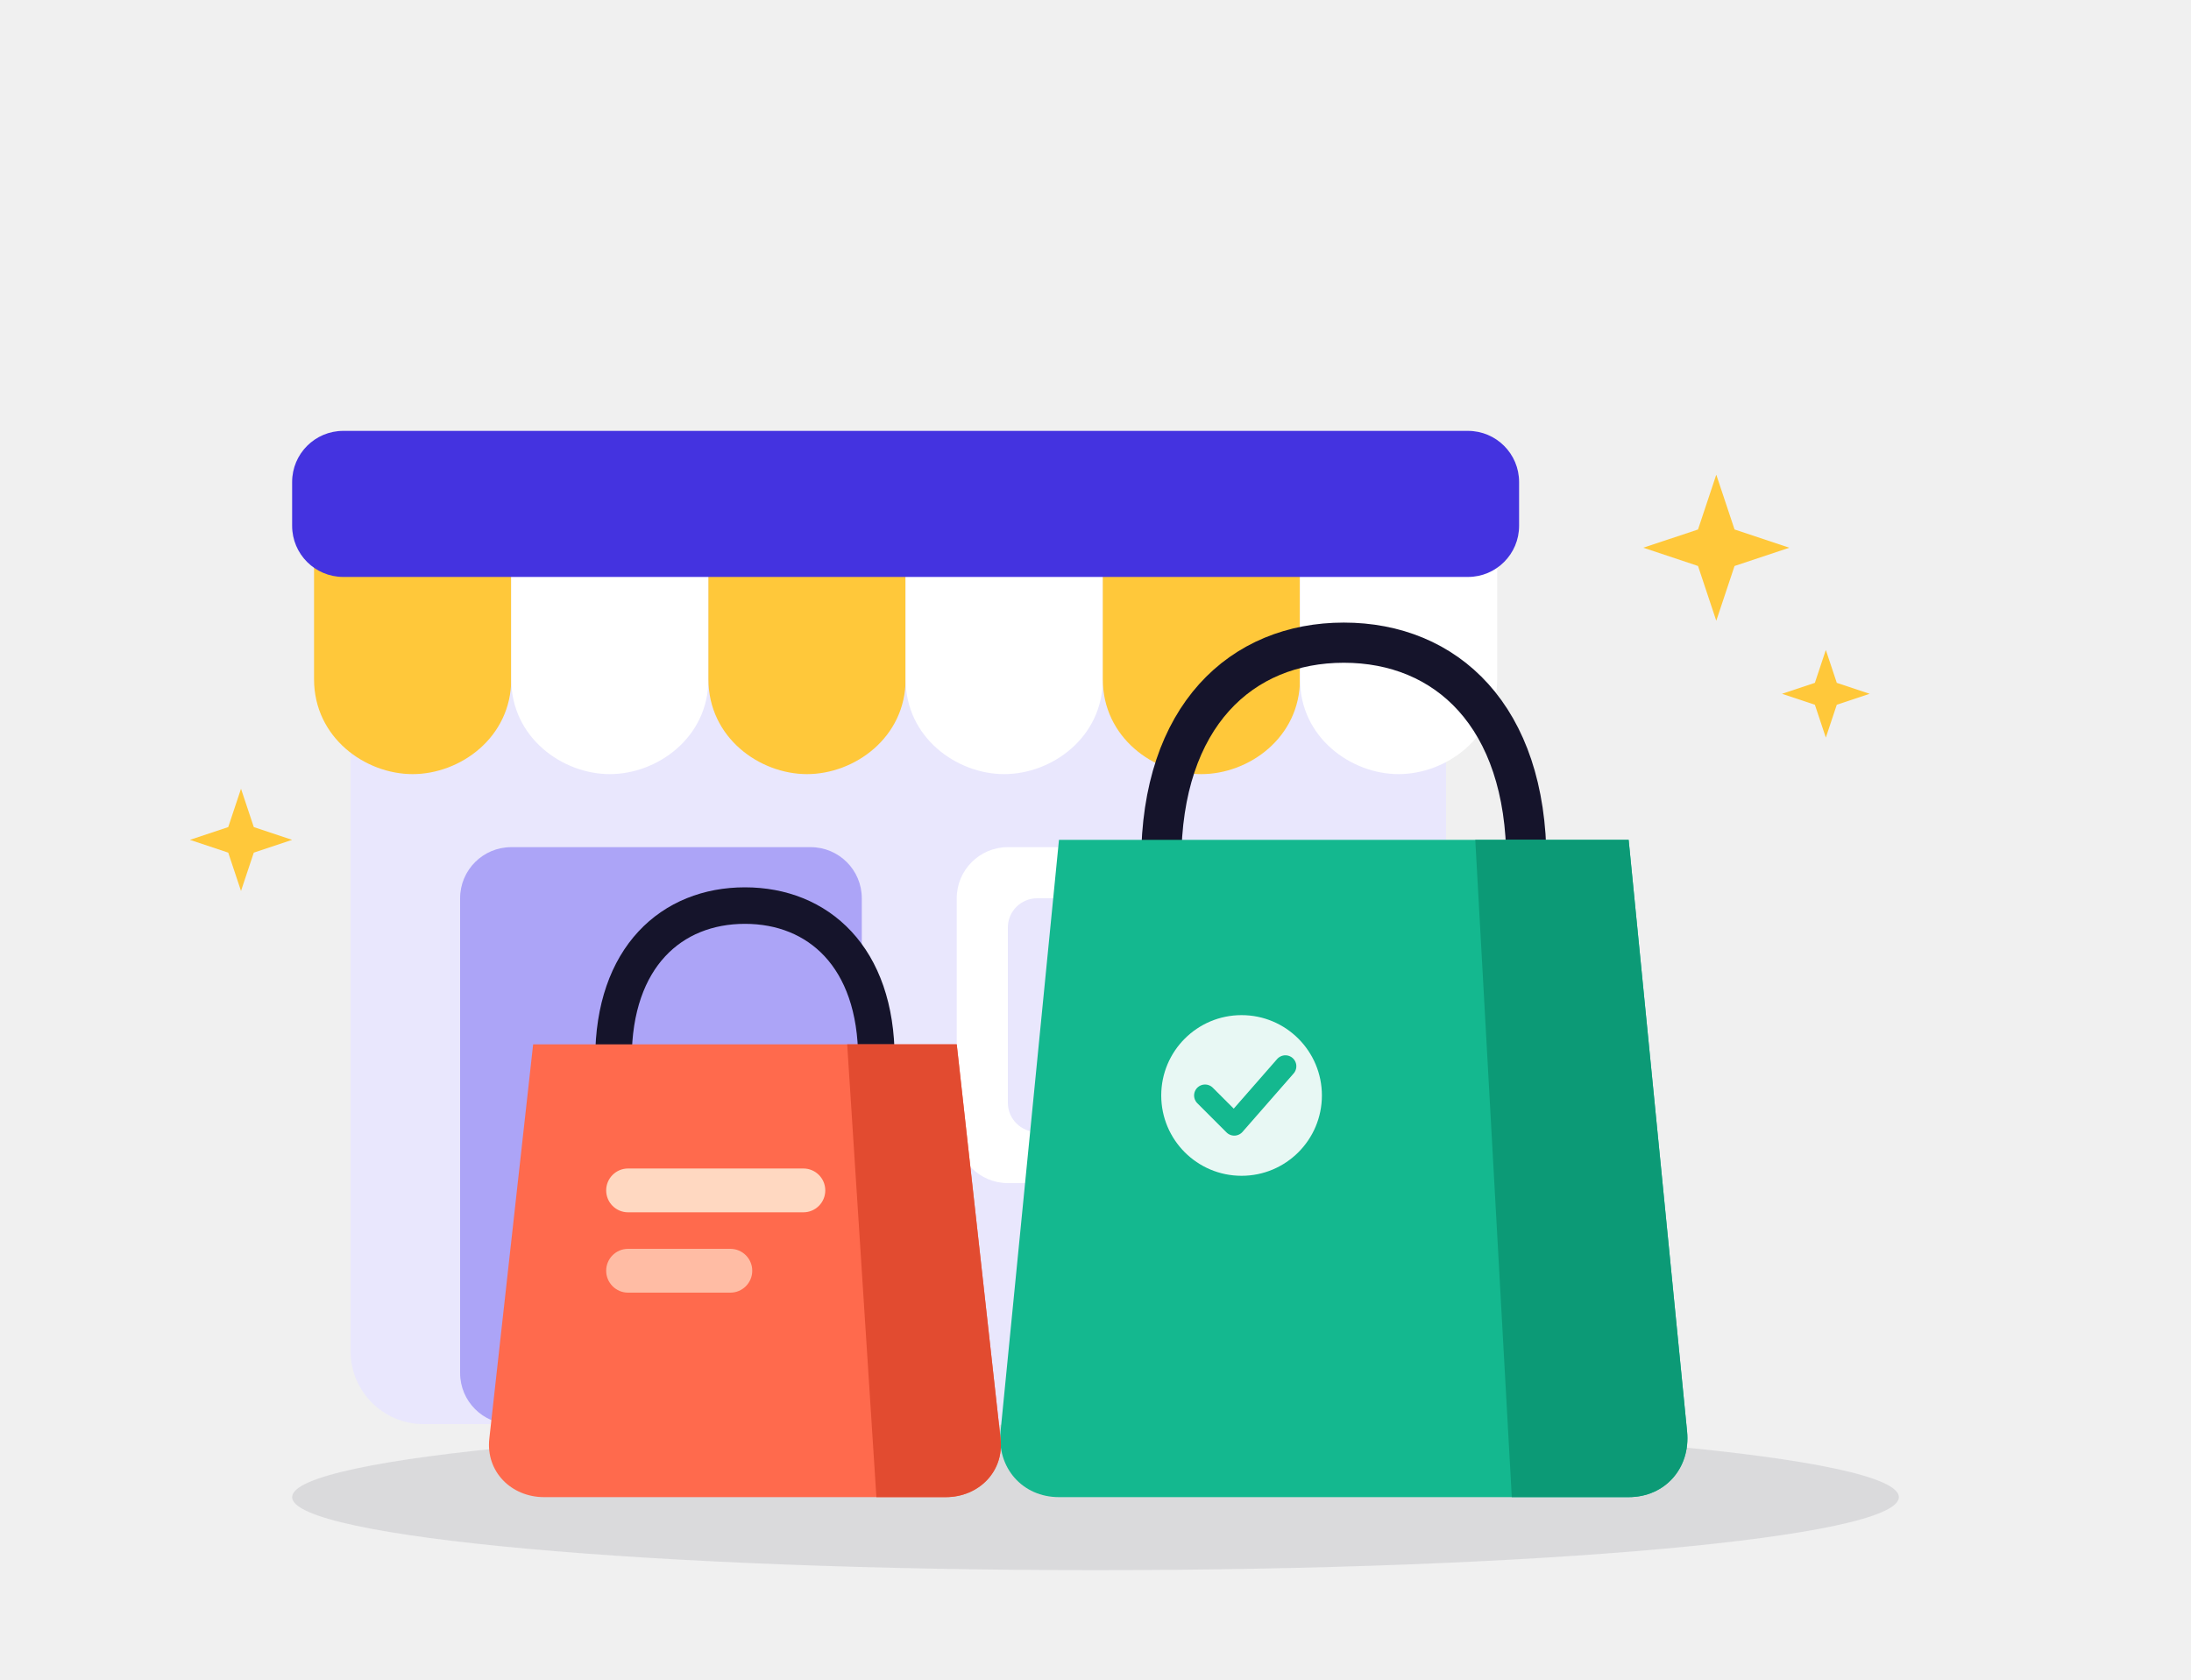
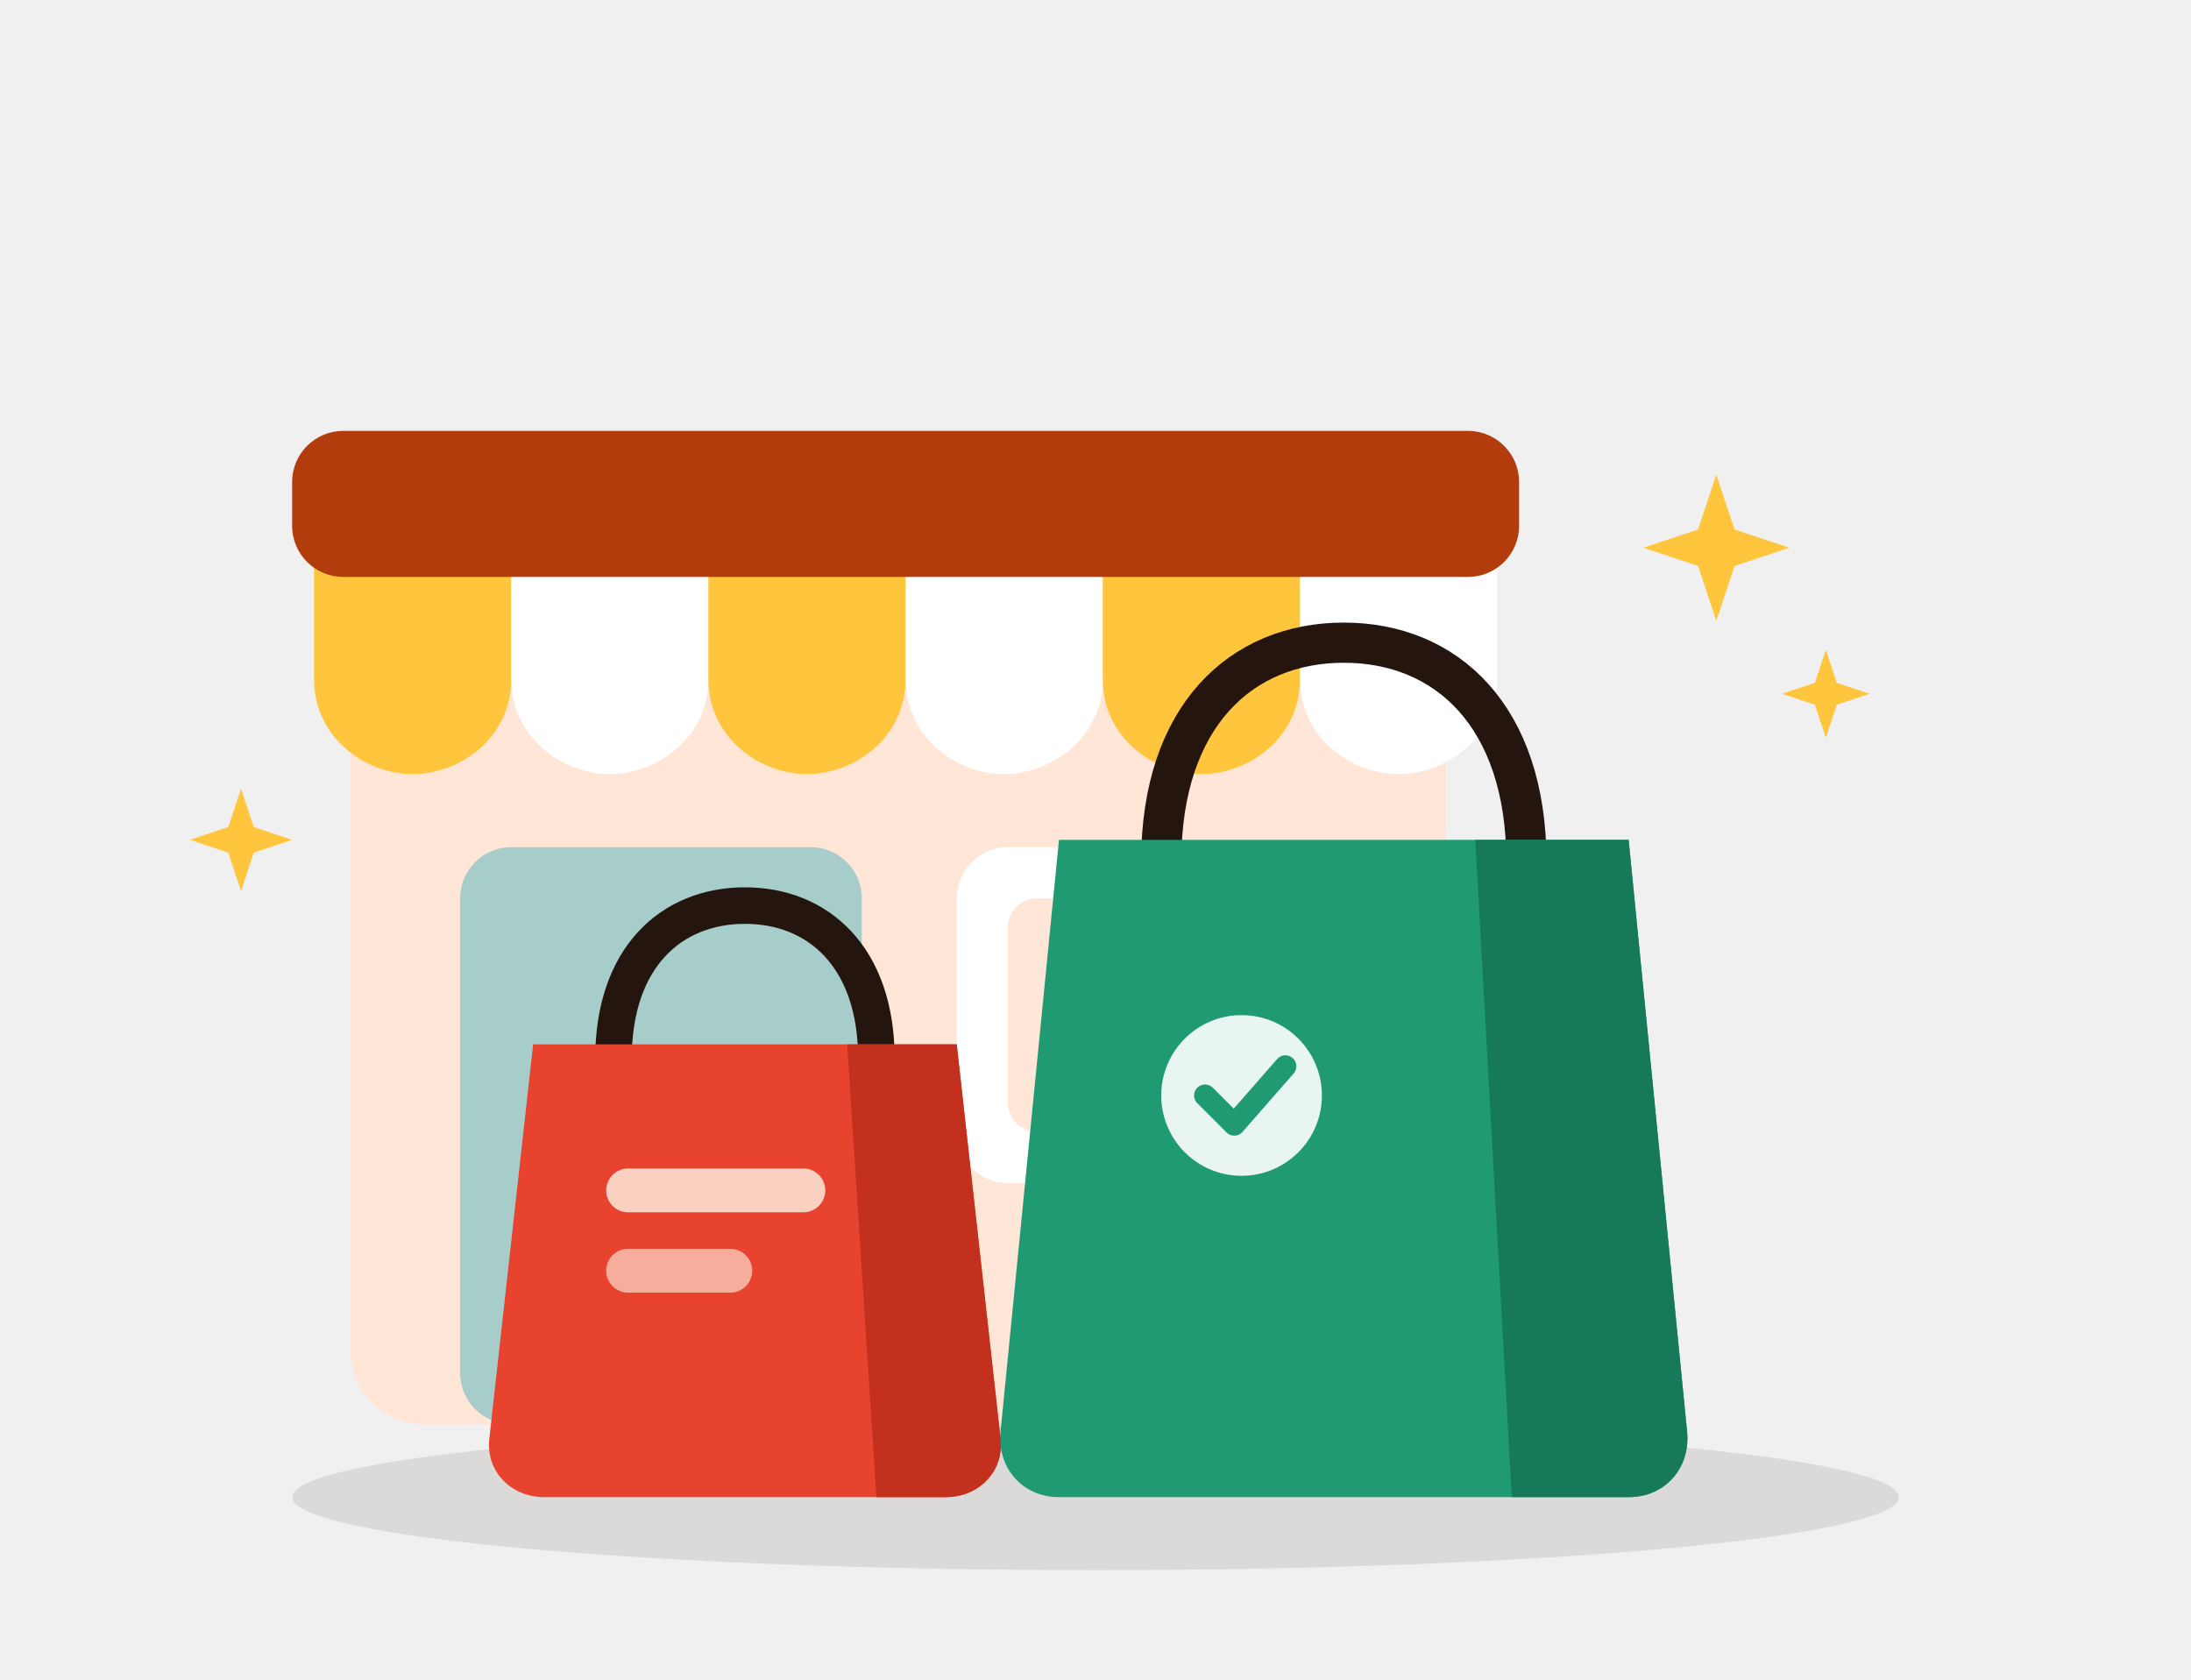
<svg xmlns="http://www.w3.org/2000/svg" viewBox="0 0 600 460" width="600" height="460">
-   <ellipse cx="300" cy="410" rx="220" ry="20" fill="#15142B" opacity=".10" />
-   <rect x="96" y="120" width="300" height="270" rx="20" fill="#E9E7FD" />
-   <rect x="126" y="232" width="110" height="158" rx="14" fill="#7A6DF2" opacity=".55" />
+   <ellipse cx="300" cy="410" rx="220" ry="20" fill="#24160E" opacity=".10" />
+   <rect x="96" y="120" width="300" height="270" rx="20" fill="#FFE6D6" />
+   <rect x="126" y="232" width="110" height="158" rx="14" fill="#5DB8BF" opacity=".55" />
  <rect x="262" y="232" width="104" height="92" rx="14" fill="#FFFFFF" />
-   <rect x="276" y="246" width="34" height="64" rx="8" fill="#E9E7FD" />
-   <rect x="318" y="270" width="34" height="40" rx="8" fill="#E9E7FD" />
-   <path d="M86 150 L140 150 L140 186 C140 202 126 212 113 212 C100 212 86 202 86 186 Z" fill="#FFC83A" />
+   <rect x="276" y="246" width="34" height="64" rx="8" fill="#FFE6D6" />
+   <rect x="318" y="270" width="34" height="40" rx="8" fill="#FFE6D6" />
+   <path d="M86 150 L140 150 L140 186 C140 202 126 212 113 212 C100 212 86 202 86 186 Z" fill="#FFC53D" />
  <path d="M140 150 L194 150 L194 186 C194 202 180 212 167 212 C154 212 140 202 140 186 Z" fill="#FFFFFF" />
-   <path d="M194 150 L248 150 L248 186 C248 202 234 212 221 212 C208 212 194 202 194 186 Z" fill="#FFC83A" />
+   <path d="M194 150 L248 150 L248 186 C248 202 234 212 221 212 C208 212 194 202 194 186 Z" fill="#FFC53D" />
  <path d="M248 150 L302 150 L302 186 C302 202 288 212 275 212 C262 212 248 202 248 186 Z" fill="#FFFFFF" />
-   <path d="M302 150 L356 150 L356 186 C356 202 342 212 329 212 C316 212 302 202 302 186 Z" fill="#FFC83A" />
+   <path d="M302 150 L356 150 L356 186 C356 202 342 212 329 212 C316 212 302 202 302 186 Z" fill="#FFC53D" />
  <path d="M356 150 L410 150 L410 186 C410 202 396 212 383 212 C370 212 356 202 356 186 Z" fill="#FFFFFF" />
-   <rect x="80" y="118" width="336" height="40" rx="14" fill="#4433E0" />
-   <path d="M318 236 C318 196 340 176 368 176 C396 176 418 196 418 236" fill="none" stroke="#15142B" stroke-width="11" stroke-linecap="round" />
-   <path d="M290 230 L446 230 L462 392 C463 402 456 410 446 410 L290 410 C280 410 273 402 274 392 Z" fill="#14B88F" />
-   <path d="M404 230 L446 230 L462 392 C463 402 456 410 446 410 L414 410 Z" fill="#0C9A76" />
+   <rect x="80" y="118" width="336" height="40" rx="14" fill="#B23C0B" />
+   <path d="M318 236 C318 196 340 176 368 176 C396 176 418 196 418 236" fill="none" stroke="#24160E" stroke-width="11" stroke-linecap="round" />
+   <path d="M290 230 L446 230 L462 392 C463 402 456 410 446 410 L290 410 C280 410 273 402 274 392 Z" fill="#1F9A73" />
+   <path d="M404 230 L446 230 L462 392 C463 402 456 410 446 410 L414 410 Z" fill="#167A5A" />
  <circle cx="340" cy="300" r="22" fill="#FFFFFF" opacity=".9" />
-   <path d="M330 300 L338 308 L352 292" fill="none" stroke="#14B88F" stroke-width="6" stroke-linecap="round" stroke-linejoin="round" />
-   <path d="M168 290 C168 262 184 248 204 248 C224 248 240 262 240 290" fill="none" stroke="#15142B" stroke-width="10" stroke-linecap="round" />
-   <path d="M146 286 L262 286 L274 394 C275 403 268 410 259 410 L149 410 C140 410 133 403 134 394 Z" fill="#FF6A4D" />
-   <path d="M232 286 L262 286 L274 394 C275 403 268 410 259 410 L240 410 Z" fill="#E24B30" />
-   <rect x="166" y="320" width="60" height="12" rx="6" fill="#FFF4DE" opacity=".8" />
-   <rect x="166" y="342" width="40" height="12" rx="6" fill="#FFF4DE" opacity=".6" />
-   <path d="M470 130 L475.0 145.0 L490 150 L475.0 155.0 L470 170 L465.0 155.0 L450 150 L465.0 145.0 Z" fill="#FFC83A" />
-   <path d="M500 178 L503.0 187.0 L512 190 L503.0 193.0 L500 202 L497.0 193.0 L488 190 L497.0 187.0 Z" fill="#FFC83A" />
-   <path d="M66 216 L69.5 226.5 L80 230 L69.5 233.5 L66 244 L62.5 233.5 L52 230 L62.5 226.5 Z" fill="#FFC83A" />
+   <path d="M330 300 L338 308 L352 292" fill="none" stroke="#1F9A73" stroke-width="6" stroke-linecap="round" stroke-linejoin="round" />
+   <path d="M168 290 C168 262 184 248 204 248 C224 248 240 262 240 290" fill="none" stroke="#24160E" stroke-width="10" stroke-linecap="round" />
+   <path d="M146 286 L262 286 L274 394 C275 403 268 410 259 410 L149 410 C140 410 133 403 134 394 Z" fill="#E8432E" />
+   <path d="M232 286 L262 286 L274 394 C275 403 268 410 259 410 L240 410 Z" fill="#C3311E" />
+   <rect x="166" y="320" width="60" height="12" rx="6" fill="#FFF4E6" opacity=".8" />
+   <rect x="166" y="342" width="40" height="12" rx="6" fill="#FFF4E6" opacity=".6" />
+   <path d="M470 130 L475.0 145.0 L490 150 L475.0 155.0 L470 170 L465.0 155.0 L450 150 L465.0 145.0 Z" fill="#FFC53D" />
+   <path d="M500 178 L503.0 187.0 L512 190 L503.0 193.0 L500 202 L497.0 193.0 L488 190 L497.0 187.0 Z" fill="#FFC53D" />
+   <path d="M66 216 L69.5 226.5 L80 230 L69.5 233.5 L66 244 L62.5 233.5 L52 230 L62.5 226.5 Z" fill="#FFC53D" />
</svg>
